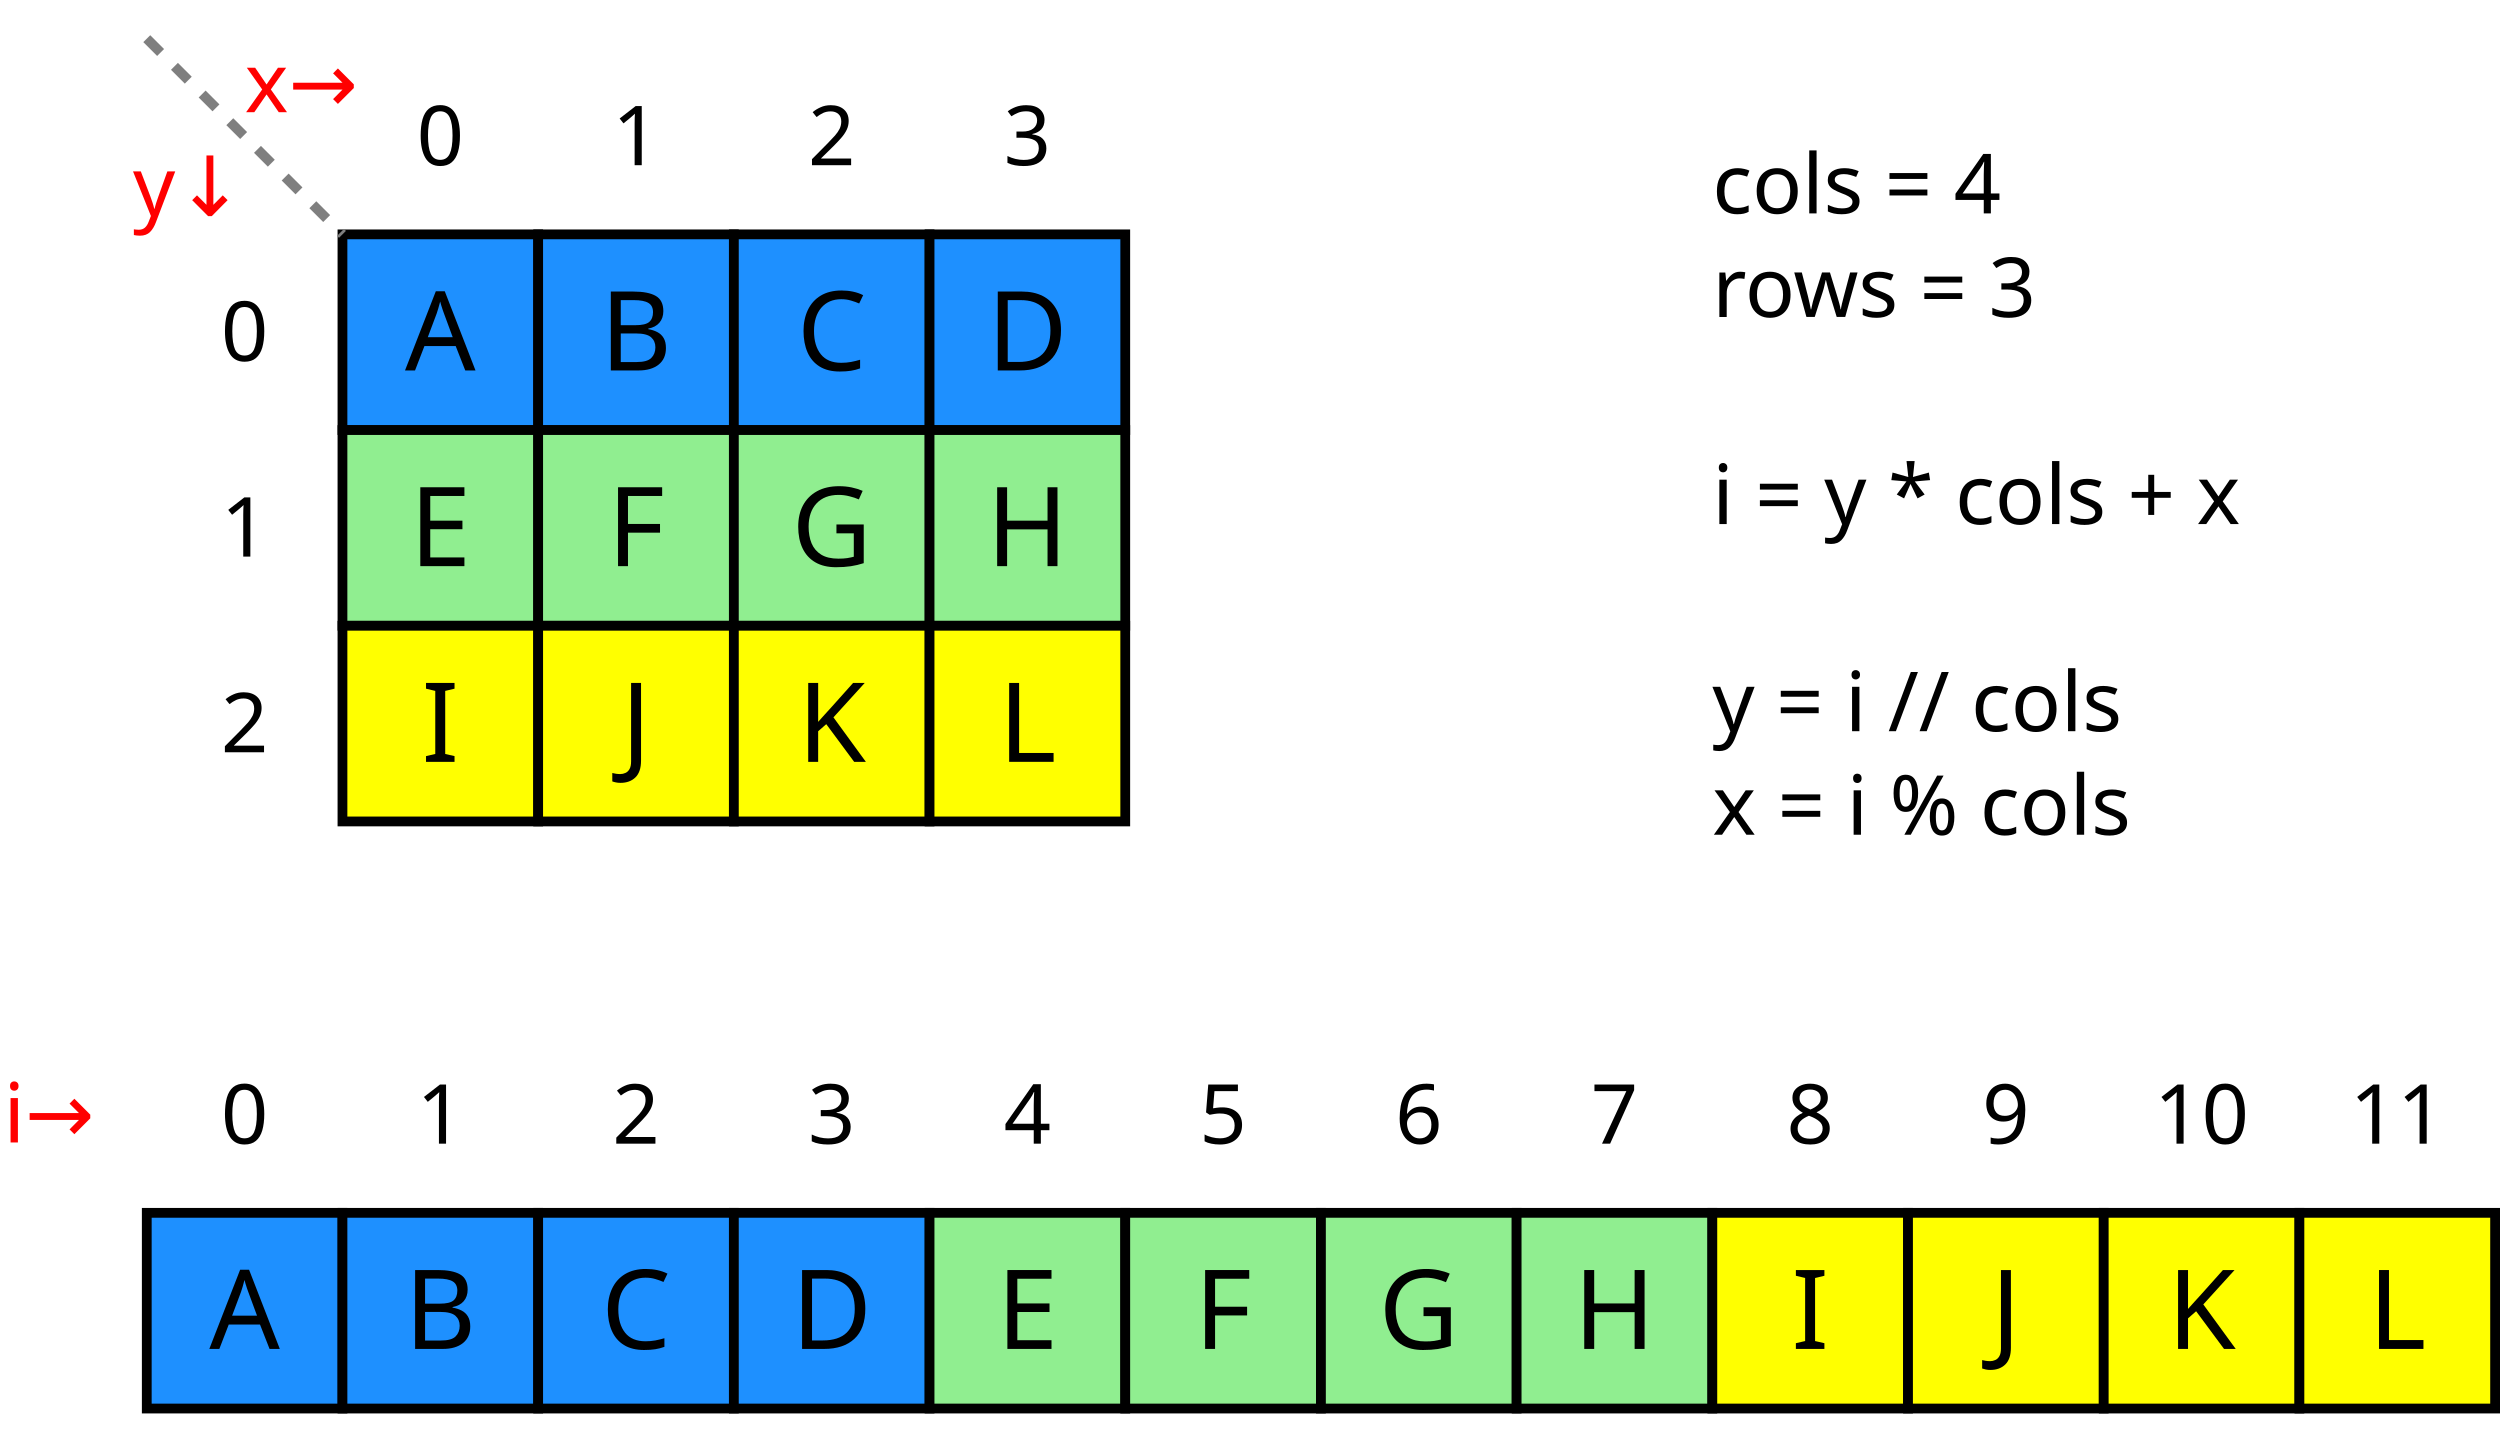
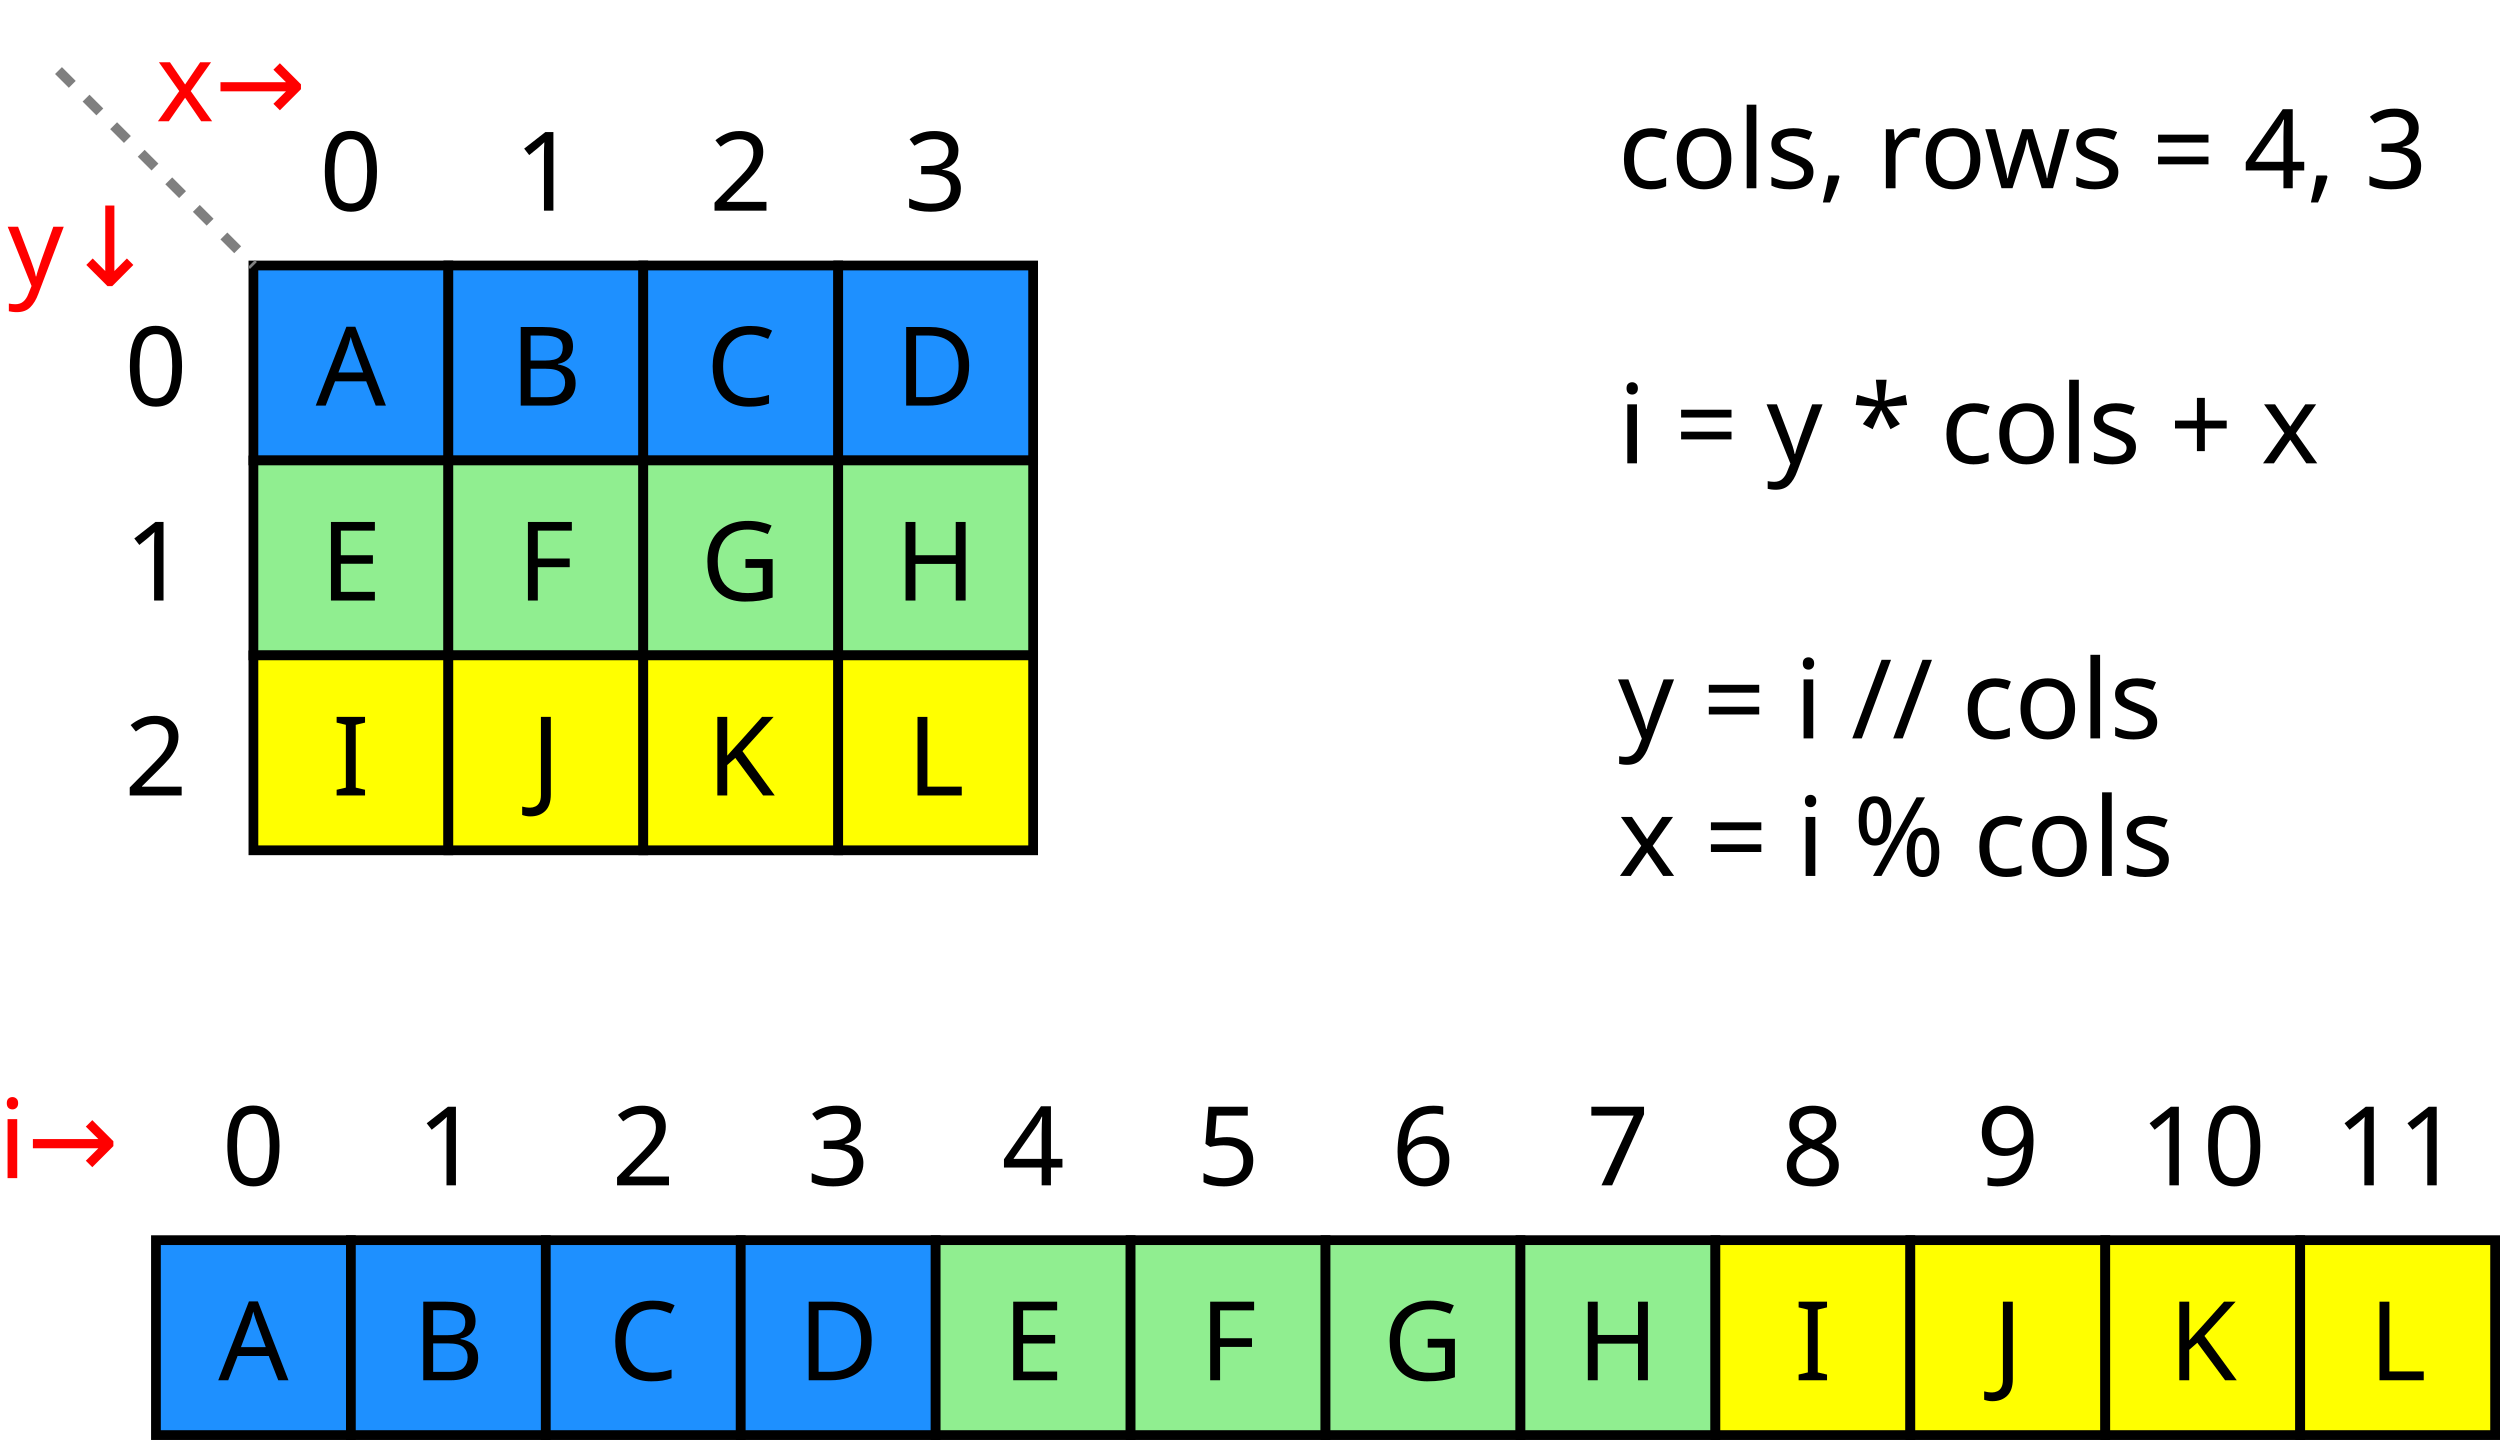
- <svg xmlns="http://www.w3.org/2000/svg" width="26cm" height="15cm" viewBox="130 178 511 283">
+ <svg xmlns="http://www.w3.org/2000/svg" width="26cm" height="15cm" viewBox="128 166 513 295">
  <defs />
+   <g id="Background" />
  <g id="Background">
-     <rect style="fill: #1e90ff; fill-opacity: 1; stroke-opacity: 1; stroke-width: 2; stroke: #000000" x="200" y="220" width="40" height="40" rx="0" ry="0" />
-     <rect style="fill: #1e90ff; fill-opacity: 1; stroke-opacity: 1; stroke-width: 2; stroke: #000000" x="240" y="220" width="40" height="40" rx="0" ry="0" />
-     <rect style="fill: #1e90ff; fill-opacity: 1; stroke-opacity: 1; stroke-width: 2; stroke: #000000" x="280" y="220" width="40" height="40" rx="0" ry="0" />
-     <rect style="fill: #1e90ff; fill-opacity: 1; stroke-opacity: 1; stroke-width: 2; stroke: #000000" x="320" y="220" width="40" height="40" rx="0" ry="0" />
-     <text font-size="22.578" style="fill: #000000; fill-opacity: 1; stroke: none;text-anchor:middle;font-family:sans-serif;font-style:normal;font-weight:normal" x="220" y="247.816">
-       <tspan x="220" y="247.816">A</tspan>
+     <rect style="fill: #1e90ff; fill-opacity: 1; stroke-opacity: 1; stroke-width: 2; stroke: #000000" x="180" y="220" width="40" height="40" rx="0" ry="0" />
+     <rect style="fill: #1e90ff; fill-opacity: 1; stroke-opacity: 1; stroke-width: 2; stroke: #000000" x="220" y="220" width="40" height="40" rx="0" ry="0" />
+     <rect style="fill: #1e90ff; fill-opacity: 1; stroke-opacity: 1; stroke-width: 2; stroke: #000000" x="260" y="220" width="40" height="40" rx="0" ry="0" />
+     <rect style="fill: #1e90ff; fill-opacity: 1; stroke-opacity: 1; stroke-width: 2; stroke: #000000" x="300" y="220" width="40" height="40" rx="0" ry="0" />
+     <text font-size="22.578" style="fill: #000000; fill-opacity: 1; stroke: none;text-anchor:middle;font-family:sans-serif;font-style:normal;font-weight:normal" x="200" y="248.75">
+       <tspan x="200" y="248.75">A</tspan>
    </text>
-     <text font-size="22.578" style="fill: #000000; fill-opacity: 1; stroke: none;text-anchor:middle;font-family:sans-serif;font-style:normal;font-weight:normal" x="260" y="247.816">
-       <tspan x="260" y="247.816">B</tspan>
+     <text font-size="22.578" style="fill: #000000; fill-opacity: 1; stroke: none;text-anchor:middle;font-family:sans-serif;font-style:normal;font-weight:normal" x="240" y="248.75">
+       <tspan x="240" y="248.75">B</tspan>
    </text>
-     <text font-size="22.578" style="fill: #000000; fill-opacity: 1; stroke: none;text-anchor:middle;font-family:sans-serif;font-style:normal;font-weight:normal" x="300" y="247.816">
-       <tspan x="300" y="247.816">C</tspan>
+     <text font-size="22.578" style="fill: #000000; fill-opacity: 1; stroke: none;text-anchor:middle;font-family:sans-serif;font-style:normal;font-weight:normal" x="280" y="248.75">
+       <tspan x="280" y="248.75">C</tspan>
    </text>
-     <text font-size="22.578" style="fill: #000000; fill-opacity: 1; stroke: none;text-anchor:middle;font-family:sans-serif;font-style:normal;font-weight:normal" x="340" y="247.816">
-       <tspan x="340" y="247.816">D</tspan>
+     <text font-size="22.578" style="fill: #000000; fill-opacity: 1; stroke: none;text-anchor:middle;font-family:sans-serif;font-style:normal;font-weight:normal" x="320" y="248.75">
+       <tspan x="320" y="248.75">D</tspan>
    </text>
-     <rect style="fill: #90ee90; fill-opacity: 1; stroke-opacity: 1; stroke-width: 2; stroke: #000000" x="200" y="260" width="40" height="40" rx="0" ry="0" />
-     <rect style="fill: #90ee90; fill-opacity: 1; stroke-opacity: 1; stroke-width: 2; stroke: #000000" x="240" y="260" width="40" height="40" rx="0" ry="0" />
-     <rect style="fill: #90ee90; fill-opacity: 1; stroke-opacity: 1; stroke-width: 2; stroke: #000000" x="280" y="260" width="40" height="40" rx="0" ry="0" />
-     <rect style="fill: #90ee90; fill-opacity: 1; stroke-opacity: 1; stroke-width: 2; stroke: #000000" x="320" y="260" width="40" height="40" rx="0" ry="0" />
-     <text font-size="22.578" style="fill: #000000; fill-opacity: 1; stroke: none;text-anchor:middle;font-family:sans-serif;font-style:normal;font-weight:normal" x="220" y="287.816">
-       <tspan x="220" y="287.816">E</tspan>
+     <rect style="fill: #90ee90; fill-opacity: 1; stroke-opacity: 1; stroke-width: 2; stroke: #000000" x="180" y="260" width="40" height="40" rx="0" ry="0" />
+     <rect style="fill: #90ee90; fill-opacity: 1; stroke-opacity: 1; stroke-width: 2; stroke: #000000" x="220" y="260" width="40" height="40" rx="0" ry="0" />
+     <rect style="fill: #90ee90; fill-opacity: 1; stroke-opacity: 1; stroke-width: 2; stroke: #000000" x="260" y="260" width="40" height="40" rx="0" ry="0" />
+     <rect style="fill: #90ee90; fill-opacity: 1; stroke-opacity: 1; stroke-width: 2; stroke: #000000" x="300" y="260" width="40" height="40" rx="0" ry="0" />
+     <text font-size="22.578" style="fill: #000000; fill-opacity: 1; stroke: none;text-anchor:middle;font-family:sans-serif;font-style:normal;font-weight:normal" x="200" y="288.75">
+       <tspan x="200" y="288.75">E</tspan>
    </text>
-     <text font-size="22.578" style="fill: #000000; fill-opacity: 1; stroke: none;text-anchor:middle;font-family:sans-serif;font-style:normal;font-weight:normal" x="260" y="287.816">
-       <tspan x="260" y="287.816">F</tspan>
+     <text font-size="22.578" style="fill: #000000; fill-opacity: 1; stroke: none;text-anchor:middle;font-family:sans-serif;font-style:normal;font-weight:normal" x="240" y="288.75">
+       <tspan x="240" y="288.75">F</tspan>
    </text>
-     <text font-size="22.578" style="fill: #000000; fill-opacity: 1; stroke: none;text-anchor:middle;font-family:sans-serif;font-style:normal;font-weight:normal" x="300" y="287.816">
-       <tspan x="300" y="287.816">G</tspan>
+     <text font-size="22.578" style="fill: #000000; fill-opacity: 1; stroke: none;text-anchor:middle;font-family:sans-serif;font-style:normal;font-weight:normal" x="280" y="288.75">
+       <tspan x="280" y="288.75">G</tspan>
    </text>
-     <text font-size="22.578" style="fill: #000000; fill-opacity: 1; stroke: none;text-anchor:middle;font-family:sans-serif;font-style:normal;font-weight:normal" x="340" y="287.816">
-       <tspan x="340" y="287.816">H</tspan>
+     <text font-size="22.578" style="fill: #000000; fill-opacity: 1; stroke: none;text-anchor:middle;font-family:sans-serif;font-style:normal;font-weight:normal" x="320" y="288.75">
+       <tspan x="320" y="288.75">H</tspan>
    </text>
-     <rect style="fill: #ffff00; fill-opacity: 1; stroke-opacity: 1; stroke-width: 2; stroke: #000000" x="200" y="300" width="40" height="40" rx="0" ry="0" />
-     <rect style="fill: #ffff00; fill-opacity: 1; stroke-opacity: 1; stroke-width: 2; stroke: #000000" x="240" y="300" width="40" height="40" rx="0" ry="0" />
-     <rect style="fill: #ffff00; fill-opacity: 1; stroke-opacity: 1; stroke-width: 2; stroke: #000000" x="280" y="300" width="40" height="40" rx="0" ry="0" />
-     <rect style="fill: #ffff00; fill-opacity: 1; stroke-opacity: 1; stroke-width: 2; stroke: #000000" x="320" y="300" width="40" height="40" rx="0" ry="0" />
-     <text font-size="22.578" style="fill: #000000; fill-opacity: 1; stroke: none;text-anchor:middle;font-family:sans-serif;font-style:normal;font-weight:normal" x="220" y="327.816">
-       <tspan x="220" y="327.816">I</tspan>
+     <rect style="fill: #ffff00; fill-opacity: 1; stroke-opacity: 1; stroke-width: 2; stroke: #000000" x="180" y="300" width="40" height="40" rx="0" ry="0" />
+     <rect style="fill: #ffff00; fill-opacity: 1; stroke-opacity: 1; stroke-width: 2; stroke: #000000" x="220" y="300" width="40" height="40" rx="0" ry="0" />
+     <rect style="fill: #ffff00; fill-opacity: 1; stroke-opacity: 1; stroke-width: 2; stroke: #000000" x="260" y="300" width="40" height="40" rx="0" ry="0" />
+     <rect style="fill: #ffff00; fill-opacity: 1; stroke-opacity: 1; stroke-width: 2; stroke: #000000" x="300" y="300" width="40" height="40" rx="0" ry="0" />
+     <text font-size="22.578" style="fill: #000000; fill-opacity: 1; stroke: none;text-anchor:middle;font-family:sans-serif;font-style:normal;font-weight:normal" x="200" y="328.75">
+       <tspan x="200" y="328.75">I</tspan>
    </text>
-     <text font-size="22.578" style="fill: #000000; fill-opacity: 1; stroke: none;text-anchor:middle;font-family:sans-serif;font-style:normal;font-weight:normal" x="260" y="327.816">
-       <tspan x="260" y="327.816">J</tspan>
+     <text font-size="22.578" style="fill: #000000; fill-opacity: 1; stroke: none;text-anchor:middle;font-family:sans-serif;font-style:normal;font-weight:normal" x="240" y="328.75">
+       <tspan x="240" y="328.75">J</tspan>
    </text>
-     <text font-size="22.578" style="fill: #000000; fill-opacity: 1; stroke: none;text-anchor:middle;font-family:sans-serif;font-style:normal;font-weight:normal" x="300" y="327.816">
-       <tspan x="300" y="327.816">K</tspan>
+     <text font-size="22.578" style="fill: #000000; fill-opacity: 1; stroke: none;text-anchor:middle;font-family:sans-serif;font-style:normal;font-weight:normal" x="280" y="328.75">
+       <tspan x="280" y="328.75">K</tspan>
    </text>
-     <text font-size="22.578" style="fill: #000000; fill-opacity: 1; stroke: none;text-anchor:middle;font-family:sans-serif;font-style:normal;font-weight:normal" x="340" y="327.816">
-       <tspan x="340" y="327.816">L</tspan>
+     <text font-size="22.578" style="fill: #000000; fill-opacity: 1; stroke: none;text-anchor:middle;font-family:sans-serif;font-style:normal;font-weight:normal" x="320" y="328.75">
+       <tspan x="320" y="328.75">L</tspan>
    </text>
-     <line style="fill: none; stroke-opacity: 1; stroke-width: 2; stroke-dasharray: 4; stroke: #7f7f7f" x1="160" y1="180" x2="200" y2="220" />
-     <text font-size="16.933" style="fill: #ff0000; fill-opacity: 1; stroke: none;text-anchor:start;font-family:sans-serif;font-style:normal;font-weight:normal" x="180" y="195.021">
-       <tspan x="180" y="195.021">x→</tspan>
+     <line style="fill: none; stroke-opacity: 1; stroke-width: 2; stroke-dasharray: 4; stroke: #7f7f7f" x1="140" y1="180" x2="180" y2="220" />
+     <text font-size="22.578" style="fill: #ff0000; fill-opacity: 1; stroke: none;text-anchor:start;font-family:sans-serif;font-style:normal;font-weight:normal" x="160" y="190.4">
+       <tspan x="160" y="190.4">x→</tspan>
    </text>
-     <text font-size="16.933" style="fill: #000000; fill-opacity: 1; stroke: none;text-anchor:middle;font-family:sans-serif;font-style:normal;font-weight:normal" x="220" y="205.862">
-       <tspan x="220" y="205.862">0</tspan>
+     <text font-size="22.578" style="fill: #000000; fill-opacity: 1; stroke: none;text-anchor:middle;font-family:sans-serif;font-style:normal;font-weight:normal" x="200" y="208.75">
+       <tspan x="200" y="208.75">0</tspan>
    </text>
-     <text font-size="16.933" style="fill: #000000; fill-opacity: 1; stroke: none;text-anchor:middle;font-family:sans-serif;font-style:normal;font-weight:normal" x="260" y="205.862">
-       <tspan x="260" y="205.862">1</tspan>
+     <text font-size="22.578" style="fill: #000000; fill-opacity: 1; stroke: none;text-anchor:middle;font-family:sans-serif;font-style:normal;font-weight:normal" x="240" y="208.75">
+       <tspan x="240" y="208.75">1</tspan>
    </text>
-     <text font-size="16.933" style="fill: #000000; fill-opacity: 1; stroke: none;text-anchor:middle;font-family:sans-serif;font-style:normal;font-weight:normal" x="300" y="205.862">
-       <tspan x="300" y="205.862">2</tspan>
+     <text font-size="22.578" style="fill: #000000; fill-opacity: 1; stroke: none;text-anchor:middle;font-family:sans-serif;font-style:normal;font-weight:normal" x="280" y="208.75">
+       <tspan x="280" y="208.75">2</tspan>
    </text>
-     <text font-size="16.933" style="fill: #000000; fill-opacity: 1; stroke: none;text-anchor:middle;font-family:sans-serif;font-style:normal;font-weight:normal" x="340" y="205.862">
-       <tspan x="340" y="205.862">3</tspan>
+     <text font-size="22.578" style="fill: #000000; fill-opacity: 1; stroke: none;text-anchor:middle;font-family:sans-serif;font-style:normal;font-weight:normal" x="320" y="208.75">
+       <tspan x="320" y="208.75">3</tspan>
    </text>
-     <text font-size="16.933" style="fill: #ff0000; fill-opacity: 1; stroke: none;text-anchor:end;font-family:sans-serif;font-style:normal;font-weight:normal" x="180" y="216.211">
-       <tspan x="180" y="216.211">y↓</tspan>
+     <text font-size="22.578" style="fill: #ff0000; fill-opacity: 1; stroke: none;text-anchor:end;font-family:sans-serif;font-style:normal;font-weight:normal" x="160" y="224.15">
+       <tspan x="160" y="224.15">y↓</tspan>
    </text>
-     <text font-size="16.933" style="fill: #000000; fill-opacity: 1; stroke: none;text-anchor:middle;font-family:sans-serif;font-style:normal;font-weight:normal" x="180" y="245.862">
-       <tspan x="180" y="245.862">0</tspan>
+     <text font-size="22.578" style="fill: #000000; fill-opacity: 1; stroke: none;text-anchor:middle;font-family:sans-serif;font-style:normal;font-weight:normal" x="160" y="248.75">
+       <tspan x="160" y="248.75">0</tspan>
    </text>
-     <text font-size="16.933" style="fill: #000000; fill-opacity: 1; stroke: none;text-anchor:middle;font-family:sans-serif;font-style:normal;font-weight:normal" x="180" y="285.862">
-       <tspan x="180" y="285.862">1</tspan>
+     <text font-size="22.578" style="fill: #000000; fill-opacity: 1; stroke: none;text-anchor:middle;font-family:sans-serif;font-style:normal;font-weight:normal" x="160" y="288.75">
+       <tspan x="160" y="288.75">1</tspan>
    </text>
-     <text font-size="16.933" style="fill: #000000; fill-opacity: 1; stroke: none;text-anchor:middle;font-family:sans-serif;font-style:normal;font-weight:normal" x="180" y="325.862">
-       <tspan x="180" y="325.862">2</tspan>
+     <text font-size="22.578" style="fill: #000000; fill-opacity: 1; stroke: none;text-anchor:middle;font-family:sans-serif;font-style:normal;font-weight:normal" x="160" y="328.75">
+       <tspan x="160" y="328.75">2</tspan>
    </text>
    <rect style="fill: #1e90ff; fill-opacity: 1; stroke-opacity: 1; stroke-width: 2; stroke: #000000" x="160" y="420" width="40" height="40" rx="0" ry="0" />
    <rect style="fill: #1e90ff; fill-opacity: 1; stroke-opacity: 1; stroke-width: 2; stroke: #000000" x="200" y="420" width="40" height="40" rx="0" ry="0" />
    <rect style="fill: #1e90ff; fill-opacity: 1; stroke-opacity: 1; stroke-width: 2; stroke: #000000" x="240" y="420" width="40" height="40" rx="0" ry="0" />
    <rect style="fill: #1e90ff; fill-opacity: 1; stroke-opacity: 1; stroke-width: 2; stroke: #000000" x="280" y="420" width="40" height="40" rx="0" ry="0" />
-     <text font-size="22.578" style="fill: #000000; fill-opacity: 1; stroke: none;text-anchor:middle;font-family:sans-serif;font-style:normal;font-weight:normal" x="180" y="447.816">
-       <tspan x="180" y="447.816">A</tspan>
+     <text font-size="22.578" style="fill: #000000; fill-opacity: 1; stroke: none;text-anchor:middle;font-family:sans-serif;font-style:normal;font-weight:normal" x="180" y="448.75">
+       <tspan x="180" y="448.75">A</tspan>
    </text>
-     <text font-size="22.578" style="fill: #000000; fill-opacity: 1; stroke: none;text-anchor:middle;font-family:sans-serif;font-style:normal;font-weight:normal" x="220" y="447.816">
-       <tspan x="220" y="447.816">B</tspan>
+     <text font-size="22.578" style="fill: #000000; fill-opacity: 1; stroke: none;text-anchor:middle;font-family:sans-serif;font-style:normal;font-weight:normal" x="220" y="448.75">
+       <tspan x="220" y="448.75">B</tspan>
    </text>
-     <text font-size="22.578" style="fill: #000000; fill-opacity: 1; stroke: none;text-anchor:middle;font-family:sans-serif;font-style:normal;font-weight:normal" x="260" y="447.816">
-       <tspan x="260" y="447.816">C</tspan>
+     <text font-size="22.578" style="fill: #000000; fill-opacity: 1; stroke: none;text-anchor:middle;font-family:sans-serif;font-style:normal;font-weight:normal" x="260" y="448.75">
+       <tspan x="260" y="448.75">C</tspan>
    </text>
-     <text font-size="22.578" style="fill: #000000; fill-opacity: 1; stroke: none;text-anchor:middle;font-family:sans-serif;font-style:normal;font-weight:normal" x="300" y="447.816">
-       <tspan x="300" y="447.816">D</tspan>
+     <text font-size="22.578" style="fill: #000000; fill-opacity: 1; stroke: none;text-anchor:middle;font-family:sans-serif;font-style:normal;font-weight:normal" x="300" y="448.75">
+       <tspan x="300" y="448.75">D</tspan>
    </text>
    <rect style="fill: #90ee90; fill-opacity: 1; stroke-opacity: 1; stroke-width: 2; stroke: #000000" x="320" y="420" width="40" height="40" rx="0" ry="0" />
    <rect style="fill: #90ee90; fill-opacity: 1; stroke-opacity: 1; stroke-width: 2; stroke: #000000" x="360" y="420" width="40" height="40" rx="0" ry="0" />
    <rect style="fill: #90ee90; fill-opacity: 1; stroke-opacity: 1; stroke-width: 2; stroke: #000000" x="400" y="420" width="40" height="40" rx="0" ry="0" />
    <rect style="fill: #90ee90; fill-opacity: 1; stroke-opacity: 1; stroke-width: 2; stroke: #000000" x="440" y="420" width="40" height="40" rx="0" ry="0" />
-     <text font-size="22.578" style="fill: #000000; fill-opacity: 1; stroke: none;text-anchor:middle;font-family:sans-serif;font-style:normal;font-weight:normal" x="340" y="447.816">
-       <tspan x="340" y="447.816">E</tspan>
+     <text font-size="22.578" style="fill: #000000; fill-opacity: 1; stroke: none;text-anchor:middle;font-family:sans-serif;font-style:normal;font-weight:normal" x="340" y="448.75">
+       <tspan x="340" y="448.75">E</tspan>
    </text>
-     <text font-size="22.578" style="fill: #000000; fill-opacity: 1; stroke: none;text-anchor:middle;font-family:sans-serif;font-style:normal;font-weight:normal" x="380" y="447.816">
-       <tspan x="380" y="447.816">F</tspan>
+     <text font-size="22.578" style="fill: #000000; fill-opacity: 1; stroke: none;text-anchor:middle;font-family:sans-serif;font-style:normal;font-weight:normal" x="380" y="448.75">
+       <tspan x="380" y="448.75">F</tspan>
    </text>
-     <text font-size="22.578" style="fill: #000000; fill-opacity: 1; stroke: none;text-anchor:middle;font-family:sans-serif;font-style:normal;font-weight:normal" x="420" y="447.816">
-       <tspan x="420" y="447.816">G</tspan>
+     <text font-size="22.578" style="fill: #000000; fill-opacity: 1; stroke: none;text-anchor:middle;font-family:sans-serif;font-style:normal;font-weight:normal" x="420" y="448.75">
+       <tspan x="420" y="448.75">G</tspan>
    </text>
-     <text font-size="22.578" style="fill: #000000; fill-opacity: 1; stroke: none;text-anchor:middle;font-family:sans-serif;font-style:normal;font-weight:normal" x="460" y="447.816">
-       <tspan x="460" y="447.816">H</tspan>
+     <text font-size="22.578" style="fill: #000000; fill-opacity: 1; stroke: none;text-anchor:middle;font-family:sans-serif;font-style:normal;font-weight:normal" x="460" y="448.75">
+       <tspan x="460" y="448.75">H</tspan>
    </text>
    <rect style="fill: #ffff00; fill-opacity: 1; stroke-opacity: 1; stroke-width: 2; stroke: #000000" x="480" y="420" width="40" height="40" rx="0" ry="0" />
    <rect style="fill: #ffff00; fill-opacity: 1; stroke-opacity: 1; stroke-width: 2; stroke: #000000" x="520" y="420" width="40" height="40" rx="0" ry="0" />
    <rect style="fill: #ffff00; fill-opacity: 1; stroke-opacity: 1; stroke-width: 2; stroke: #000000" x="560" y="420" width="40" height="40" rx="0" ry="0" />
    <rect style="fill: #ffff00; fill-opacity: 1; stroke-opacity: 1; stroke-width: 2; stroke: #000000" x="600" y="420" width="40" height="40" rx="0" ry="0" />
-     <text font-size="22.578" style="fill: #000000; fill-opacity: 1; stroke: none;text-anchor:middle;font-family:sans-serif;font-style:normal;font-weight:normal" x="500" y="447.816">
-       <tspan x="500" y="447.816">I</tspan>
+     <text font-size="22.578" style="fill: #000000; fill-opacity: 1; stroke: none;text-anchor:middle;font-family:sans-serif;font-style:normal;font-weight:normal" x="500" y="448.75">
+       <tspan x="500" y="448.75">I</tspan>
    </text>
-     <text font-size="22.578" style="fill: #000000; fill-opacity: 1; stroke: none;text-anchor:middle;font-family:sans-serif;font-style:normal;font-weight:normal" x="540" y="447.816">
-       <tspan x="540" y="447.816">J</tspan>
+     <text font-size="22.578" style="fill: #000000; fill-opacity: 1; stroke: none;text-anchor:middle;font-family:sans-serif;font-style:normal;font-weight:normal" x="540" y="448.75">
+       <tspan x="540" y="448.75">J</tspan>
    </text>
-     <text font-size="22.578" style="fill: #000000; fill-opacity: 1; stroke: none;text-anchor:middle;font-family:sans-serif;font-style:normal;font-weight:normal" x="580" y="447.816">
-       <tspan x="580" y="447.816">K</tspan>
+     <text font-size="22.578" style="fill: #000000; fill-opacity: 1; stroke: none;text-anchor:middle;font-family:sans-serif;font-style:normal;font-weight:normal" x="580" y="448.75">
+       <tspan x="580" y="448.75">K</tspan>
    </text>
-     <text font-size="22.578" style="fill: #000000; fill-opacity: 1; stroke: none;text-anchor:middle;font-family:sans-serif;font-style:normal;font-weight:normal" x="620" y="447.816">
-       <tspan x="620" y="447.816">L</tspan>
+     <text font-size="22.578" style="fill: #000000; fill-opacity: 1; stroke: none;text-anchor:middle;font-family:sans-serif;font-style:normal;font-weight:normal" x="620" y="448.75">
+       <tspan x="620" y="448.75">L</tspan>
    </text>
-     <text font-size="16.933" style="fill: #000000; fill-opacity: 1; stroke: none;text-anchor:start;font-family:sans-serif;font-style:normal;font-weight:normal" x="480" y="215.718">
-       <tspan x="480" y="215.718">cols = 4</tspan>
-       <tspan x="480" y="236.885">rows = 3</tspan>
-       <tspan x="480" y="258.051" />
-       <tspan x="480" y="279.218">i = y * cols + x</tspan>
-       <tspan x="480" y="300.385" />
-       <tspan x="480" y="321.551">y = i // cols</tspan>
-       <tspan x="480" y="342.718">x = i % cols </tspan>
+     <text font-size="22.578" style="fill: #000000; fill-opacity: 1; stroke: none;text-anchor:start;font-family:sans-serif;font-style:normal;font-weight:normal" x="460" y="204.15">
+       <tspan x="460" y="204.15">cols, rows = 4, 3</tspan>
+       <tspan x="460" y="232.372" />
+       <tspan x="460" y="260.594">i = y * cols + x</tspan>
+       <tspan x="460" y="288.817" />
+       <tspan x="460" y="317.039">y = i // cols</tspan>
+       <tspan x="460" y="345.261">x = i % cols </tspan>
    </text>
-     <text font-size="16.933" style="fill: #ff0000; fill-opacity: 1; stroke: none;text-anchor:middle;font-family:sans-serif;font-style:normal;font-weight:normal" x="140" y="405.616">
-       <tspan x="140" y="405.616">i→</tspan>
+     <text font-size="22.578" style="fill: #ff0000; fill-opacity: 1; stroke: none;text-anchor:middle;font-family:sans-serif;font-style:normal;font-weight:normal" x="140" y="407.275">
+       <tspan x="140" y="407.275">i→</tspan>
    </text>
-     <text font-size="16.933" style="fill: #000000; fill-opacity: 1; stroke: none;text-anchor:middle;font-family:sans-serif;font-style:normal;font-weight:normal" x="180" y="405.862">
-       <tspan x="180" y="405.862">0</tspan>
+     <text font-size="22.578" style="fill: #000000; fill-opacity: 1; stroke: none;text-anchor:middle;font-family:sans-serif;font-style:normal;font-weight:normal" x="180" y="408.75">
+       <tspan x="180" y="408.75">0</tspan>
    </text>
-     <text font-size="16.933" style="fill: #000000; fill-opacity: 1; stroke: none;text-anchor:middle;font-family:sans-serif;font-style:normal;font-weight:normal" x="220" y="405.862">
-       <tspan x="220" y="405.862">1</tspan>
+     <text font-size="22.578" style="fill: #000000; fill-opacity: 1; stroke: none;text-anchor:middle;font-family:sans-serif;font-style:normal;font-weight:normal" x="220" y="408.75">
+       <tspan x="220" y="408.75">1</tspan>
    </text>
-     <text font-size="16.933" style="fill: #000000; fill-opacity: 1; stroke: none;text-anchor:middle;font-family:sans-serif;font-style:normal;font-weight:normal" x="260" y="405.862">
-       <tspan x="260" y="405.862">2</tspan>
+     <text font-size="22.578" style="fill: #000000; fill-opacity: 1; stroke: none;text-anchor:middle;font-family:sans-serif;font-style:normal;font-weight:normal" x="260" y="408.75">
+       <tspan x="260" y="408.75">2</tspan>
    </text>
-     <text font-size="16.933" style="fill: #000000; fill-opacity: 1; stroke: none;text-anchor:middle;font-family:sans-serif;font-style:normal;font-weight:normal" x="300" y="405.862">
-       <tspan x="300" y="405.862">3</tspan>
+     <text font-size="22.578" style="fill: #000000; fill-opacity: 1; stroke: none;text-anchor:middle;font-family:sans-serif;font-style:normal;font-weight:normal" x="300" y="408.75">
+       <tspan x="300" y="408.75">3</tspan>
    </text>
-     <text font-size="16.933" style="fill: #000000; fill-opacity: 1; stroke: none;text-anchor:middle;font-family:sans-serif;font-style:normal;font-weight:normal" x="340" y="405.862">
-       <tspan x="340" y="405.862">4</tspan>
+     <text font-size="22.578" style="fill: #000000; fill-opacity: 1; stroke: none;text-anchor:middle;font-family:sans-serif;font-style:normal;font-weight:normal" x="340" y="408.75">
+       <tspan x="340" y="408.75">4</tspan>
    </text>
-     <text font-size="16.933" style="fill: #000000; fill-opacity: 1; stroke: none;text-anchor:middle;font-family:sans-serif;font-style:normal;font-weight:normal" x="380" y="405.862">
-       <tspan x="380" y="405.862">5</tspan>
+     <text font-size="22.578" style="fill: #000000; fill-opacity: 1; stroke: none;text-anchor:middle;font-family:sans-serif;font-style:normal;font-weight:normal" x="380" y="408.75">
+       <tspan x="380" y="408.75">5</tspan>
    </text>
-     <text font-size="16.933" style="fill: #000000; fill-opacity: 1; stroke: none;text-anchor:middle;font-family:sans-serif;font-style:normal;font-weight:normal" x="420" y="405.862">
-       <tspan x="420" y="405.862">6</tspan>
+     <text font-size="22.578" style="fill: #000000; fill-opacity: 1; stroke: none;text-anchor:middle;font-family:sans-serif;font-style:normal;font-weight:normal" x="420" y="408.75">
+       <tspan x="420" y="408.75">6</tspan>
    </text>
-     <text font-size="16.933" style="fill: #000000; fill-opacity: 1; stroke: none;text-anchor:middle;font-family:sans-serif;font-style:normal;font-weight:normal" x="460" y="405.862">
-       <tspan x="460" y="405.862">7</tspan>
+     <text font-size="22.578" style="fill: #000000; fill-opacity: 1; stroke: none;text-anchor:middle;font-family:sans-serif;font-style:normal;font-weight:normal" x="460" y="408.75">
+       <tspan x="460" y="408.75">7</tspan>
    </text>
-     <text font-size="16.933" style="fill: #000000; fill-opacity: 1; stroke: none;text-anchor:middle;font-family:sans-serif;font-style:normal;font-weight:normal" x="500" y="405.862">
-       <tspan x="500" y="405.862">8</tspan>
+     <text font-size="22.578" style="fill: #000000; fill-opacity: 1; stroke: none;text-anchor:middle;font-family:sans-serif;font-style:normal;font-weight:normal" x="500" y="408.75">
+       <tspan x="500" y="408.75">8</tspan>
    </text>
-     <text font-size="16.933" style="fill: #000000; fill-opacity: 1; stroke: none;text-anchor:middle;font-family:sans-serif;font-style:normal;font-weight:normal" x="540" y="405.862">
-       <tspan x="540" y="405.862">9</tspan>
+     <text font-size="22.578" style="fill: #000000; fill-opacity: 1; stroke: none;text-anchor:middle;font-family:sans-serif;font-style:normal;font-weight:normal" x="540" y="408.75">
+       <tspan x="540" y="408.75">9</tspan>
    </text>
-     <text font-size="16.933" style="fill: #000000; fill-opacity: 1; stroke: none;text-anchor:middle;font-family:sans-serif;font-style:normal;font-weight:normal" x="580" y="405.862">
-       <tspan x="580" y="405.862">10</tspan>
+     <text font-size="22.578" style="fill: #000000; fill-opacity: 1; stroke: none;text-anchor:middle;font-family:sans-serif;font-style:normal;font-weight:normal" x="580" y="408.75">
+       <tspan x="580" y="408.75">10</tspan>
    </text>
-     <text font-size="16.933" style="fill: #000000; fill-opacity: 1; stroke: none;text-anchor:middle;font-family:sans-serif;font-style:normal;font-weight:normal" x="620" y="405.862">
-       <tspan x="620" y="405.862">11</tspan>
+     <text font-size="22.578" style="fill: #000000; fill-opacity: 1; stroke: none;text-anchor:middle;font-family:sans-serif;font-style:normal;font-weight:normal" x="620" y="408.75">
+       <tspan x="620" y="408.75">11</tspan>
    </text>
  </g>
</svg>
